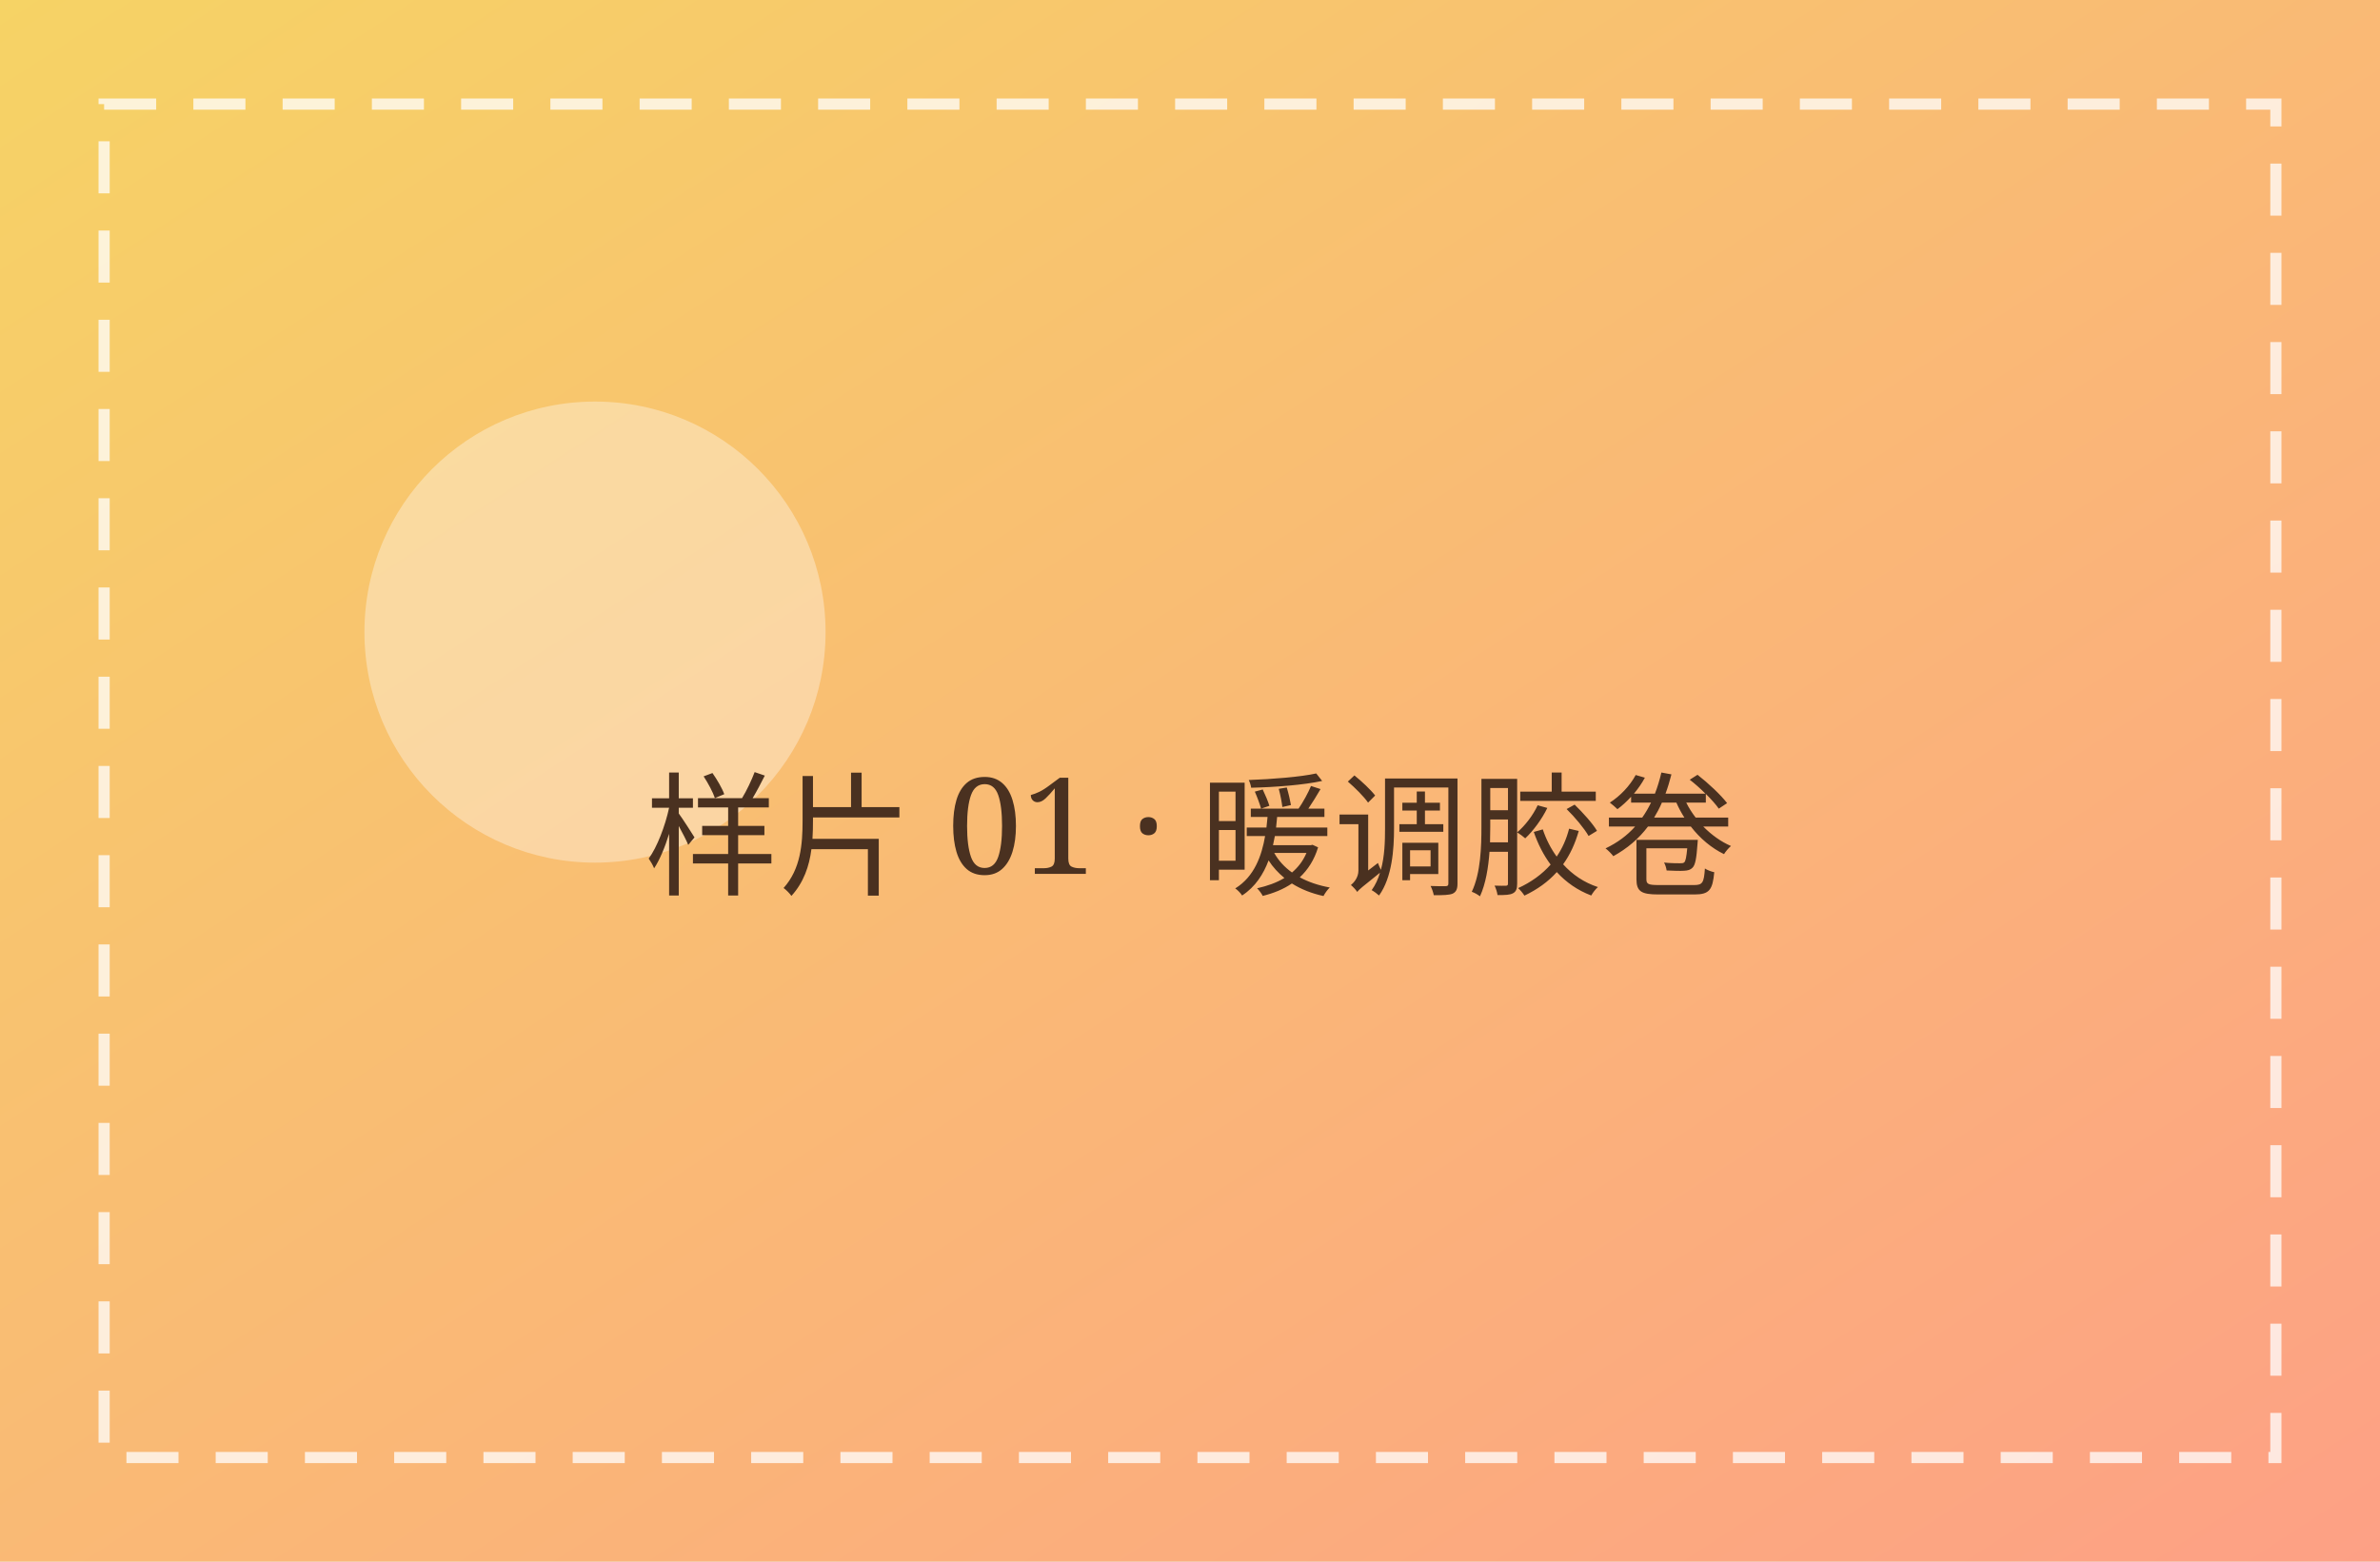
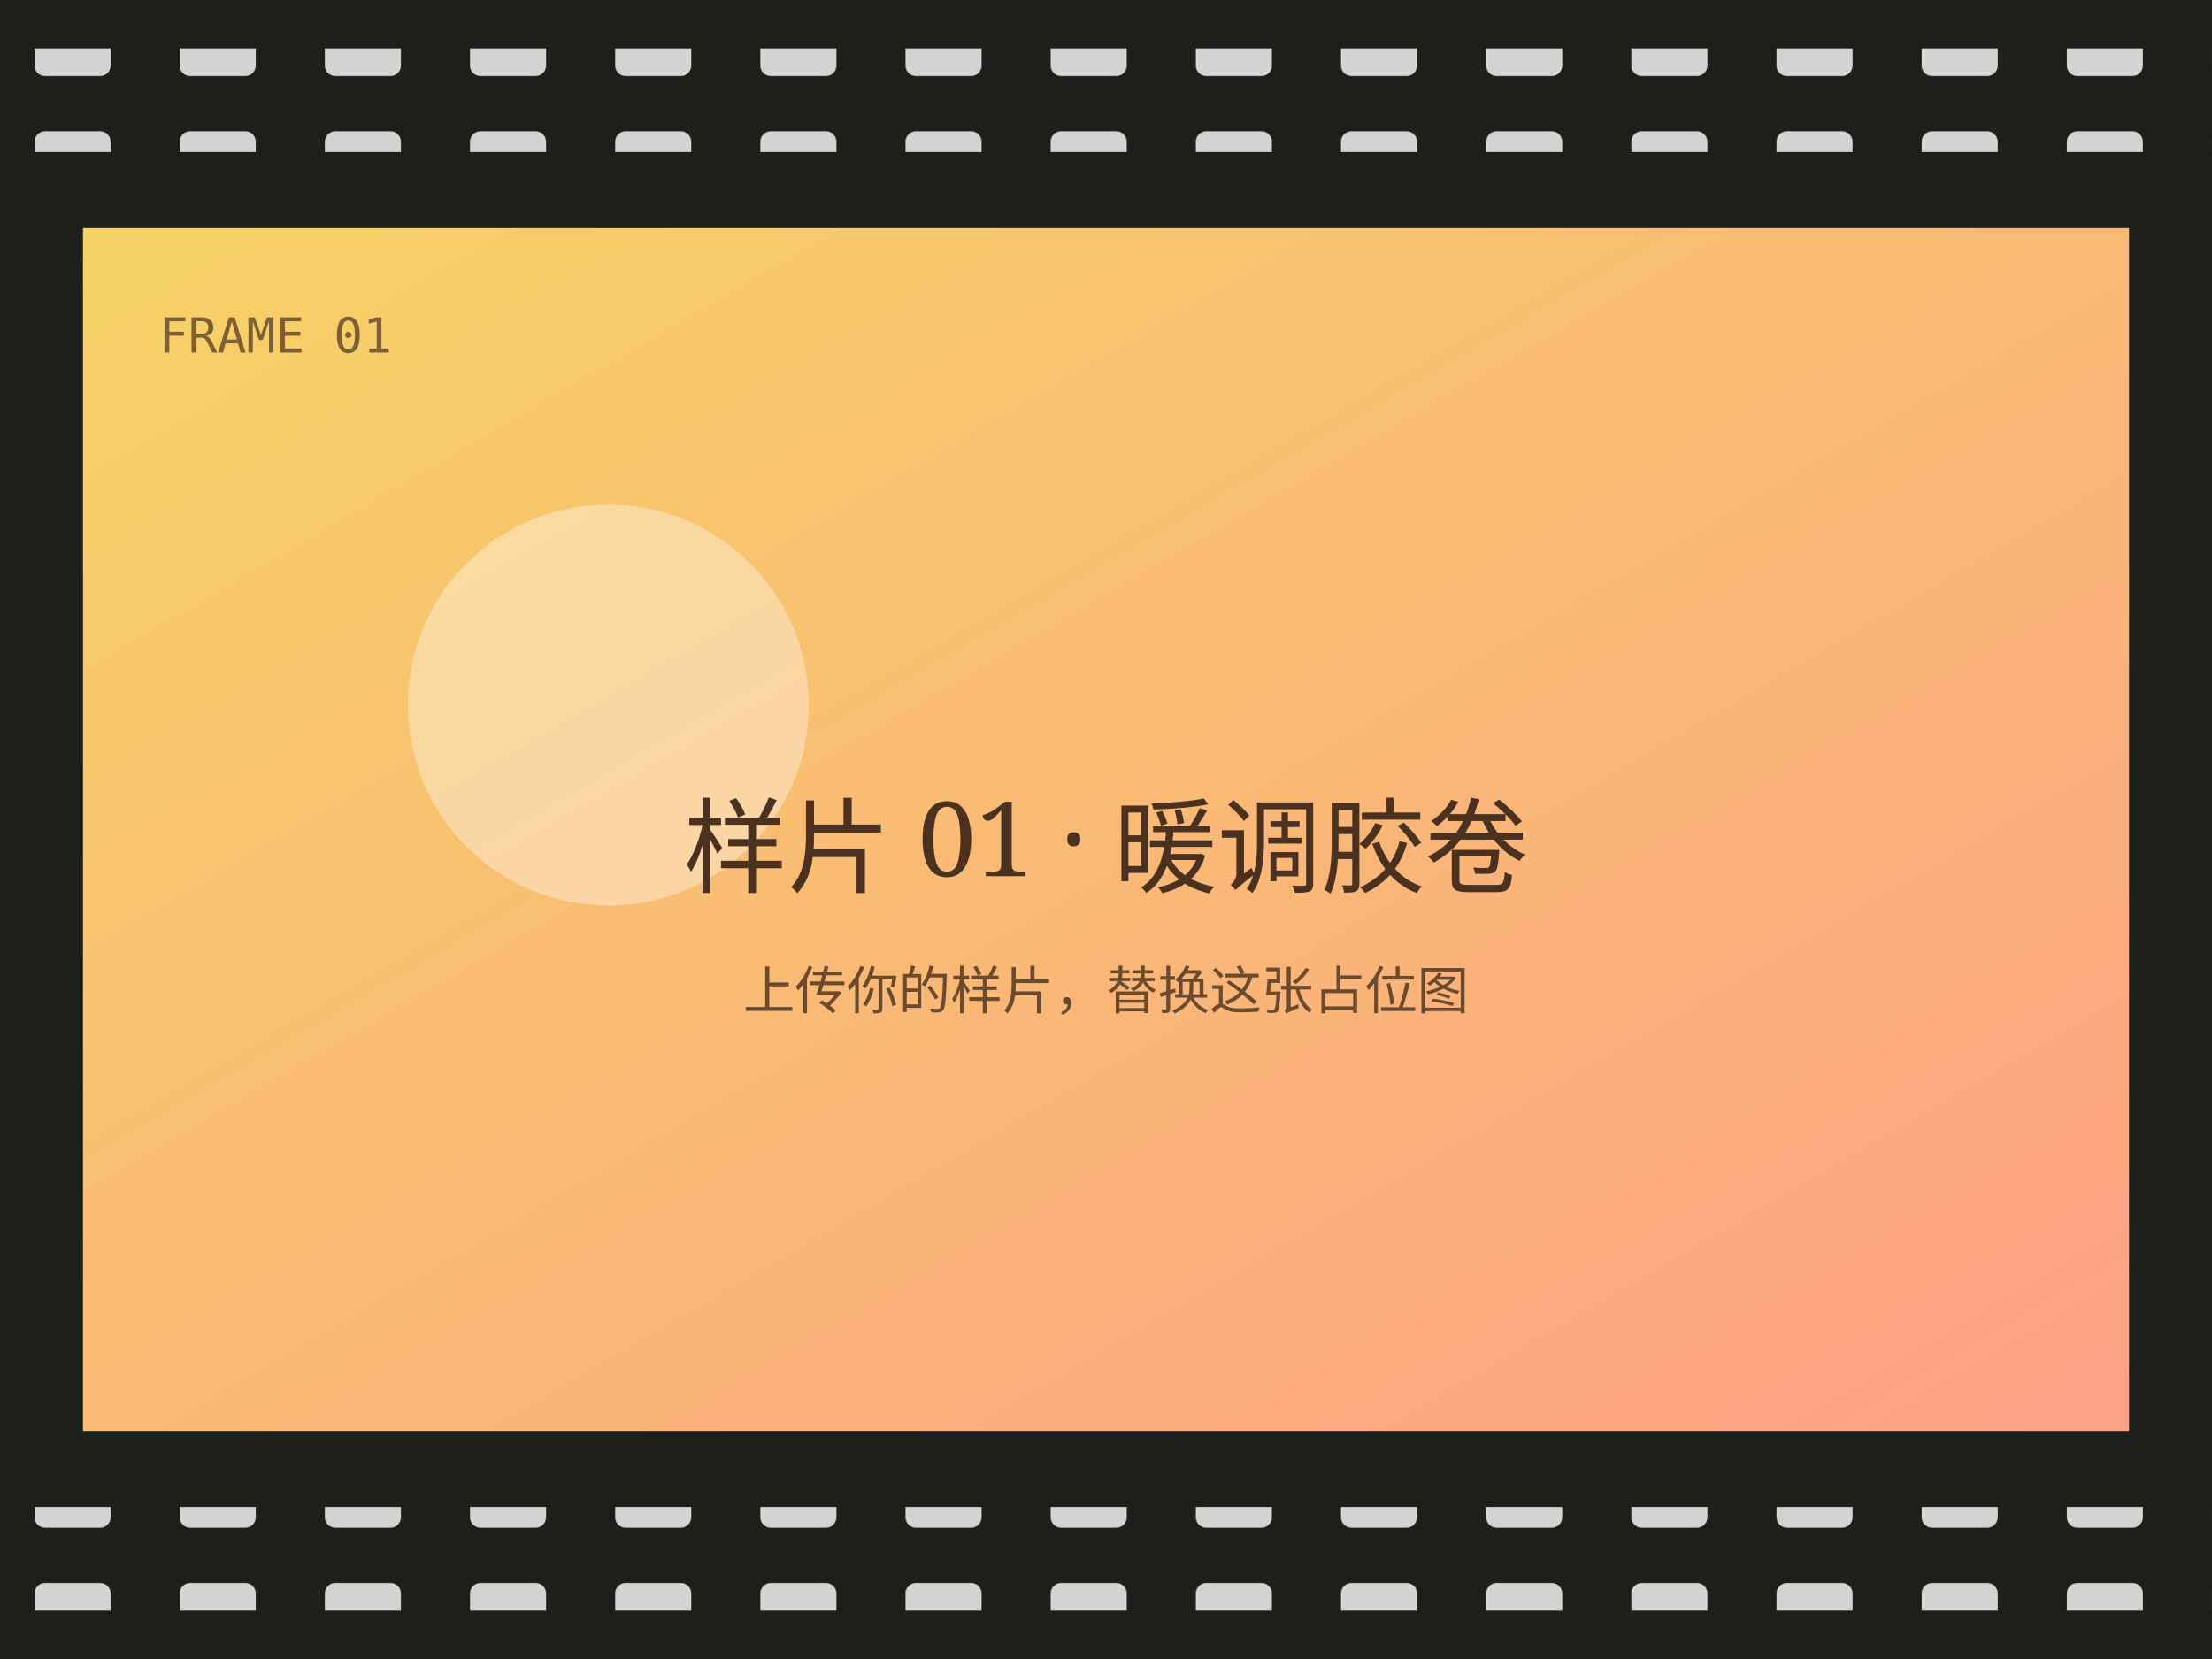
- <svg xmlns="http://www.w3.org/2000/svg" width="640" height="420" viewBox="0 0 640 420">
+ <svg xmlns="http://www.w3.org/2000/svg" width="640" height="480" viewBox="0 0 640 480">
  <defs>
-     <linearGradient id="g1" x1="0" y1="0" x2="1" y2="1">
+     <pattern id="s1" x="0" y="0" width="42" height="30" patternUnits="userSpaceOnUse">
+       <rect x="10" y="8" width="22" height="14" rx="3" fill="#f2f2f2" opacity="0.85" />
+     </pattern>
+     <linearGradient id="bg1" x1="0" y1="0" x2="1" y2="1">
      <stop offset="0%" stop-color="#f6d365" />
      <stop offset="100%" stop-color="#fda085" />
    </linearGradient>
  </defs>
-   <rect width="640" height="420" fill="url(#g1)" />
-   <rect x="28" y="28" width="584" height="364" fill="none" stroke="#fff" stroke-opacity="0.75" stroke-width="3" stroke-dasharray="14 10" />
-   <circle cx="160" cy="170" r="62" fill="#fff" fill-opacity="0.35" />
-   <text x="320" y="238" font-family="Georgia, serif" font-size="36" fill="#4a3120" text-anchor="middle">样片 01 · 暖调胶卷</text>
+   <rect width="640" height="480" fill="#1c1f1a" />
+   <rect y="14" width="640" height="30" fill="url(#s1)" />
+   <rect y="436" width="640" height="30" fill="url(#s1)" />
+   <rect x="24" y="66" width="592" height="348" fill="url(#bg1)" />
+   <circle cx="176" cy="204" r="58" fill="#fff" fill-opacity="0.35" />
+   <text x="320" y="256" font-family="Georgia, serif" font-size="30" fill="#4a3120" text-anchor="middle">样片 01 · 暖调胶卷</text>
+   <text x="320" y="292" font-family="sans-serif" font-size="15" fill="#6b4a2e" text-anchor="middle">上传你的样片，替换这张占位图</text>
+   <text x="46" y="102" font-family="monospace" font-size="14" fill="#4a3120" opacity="0.7">FRAME 01</text>
</svg>
